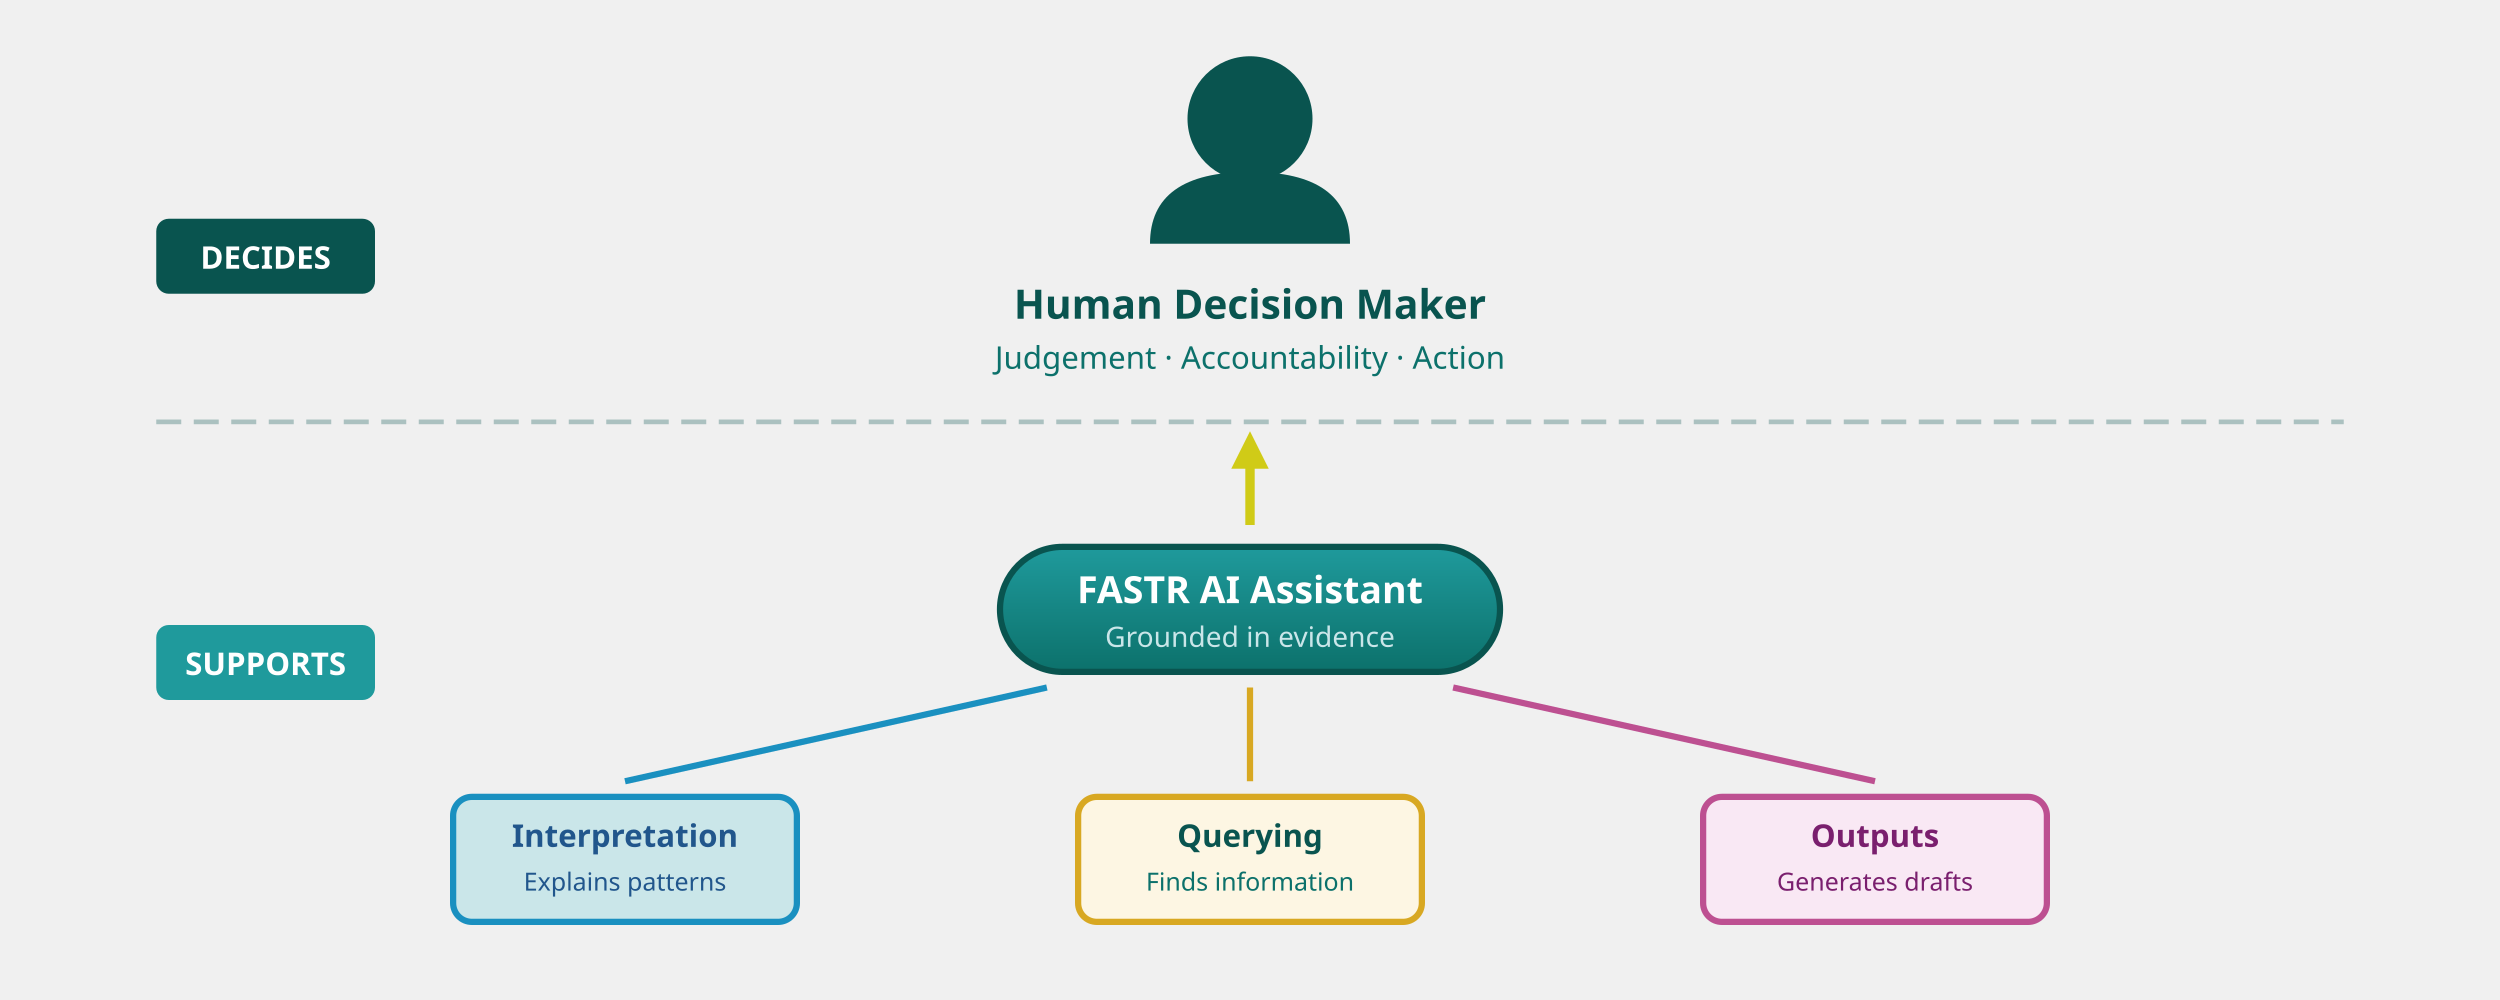
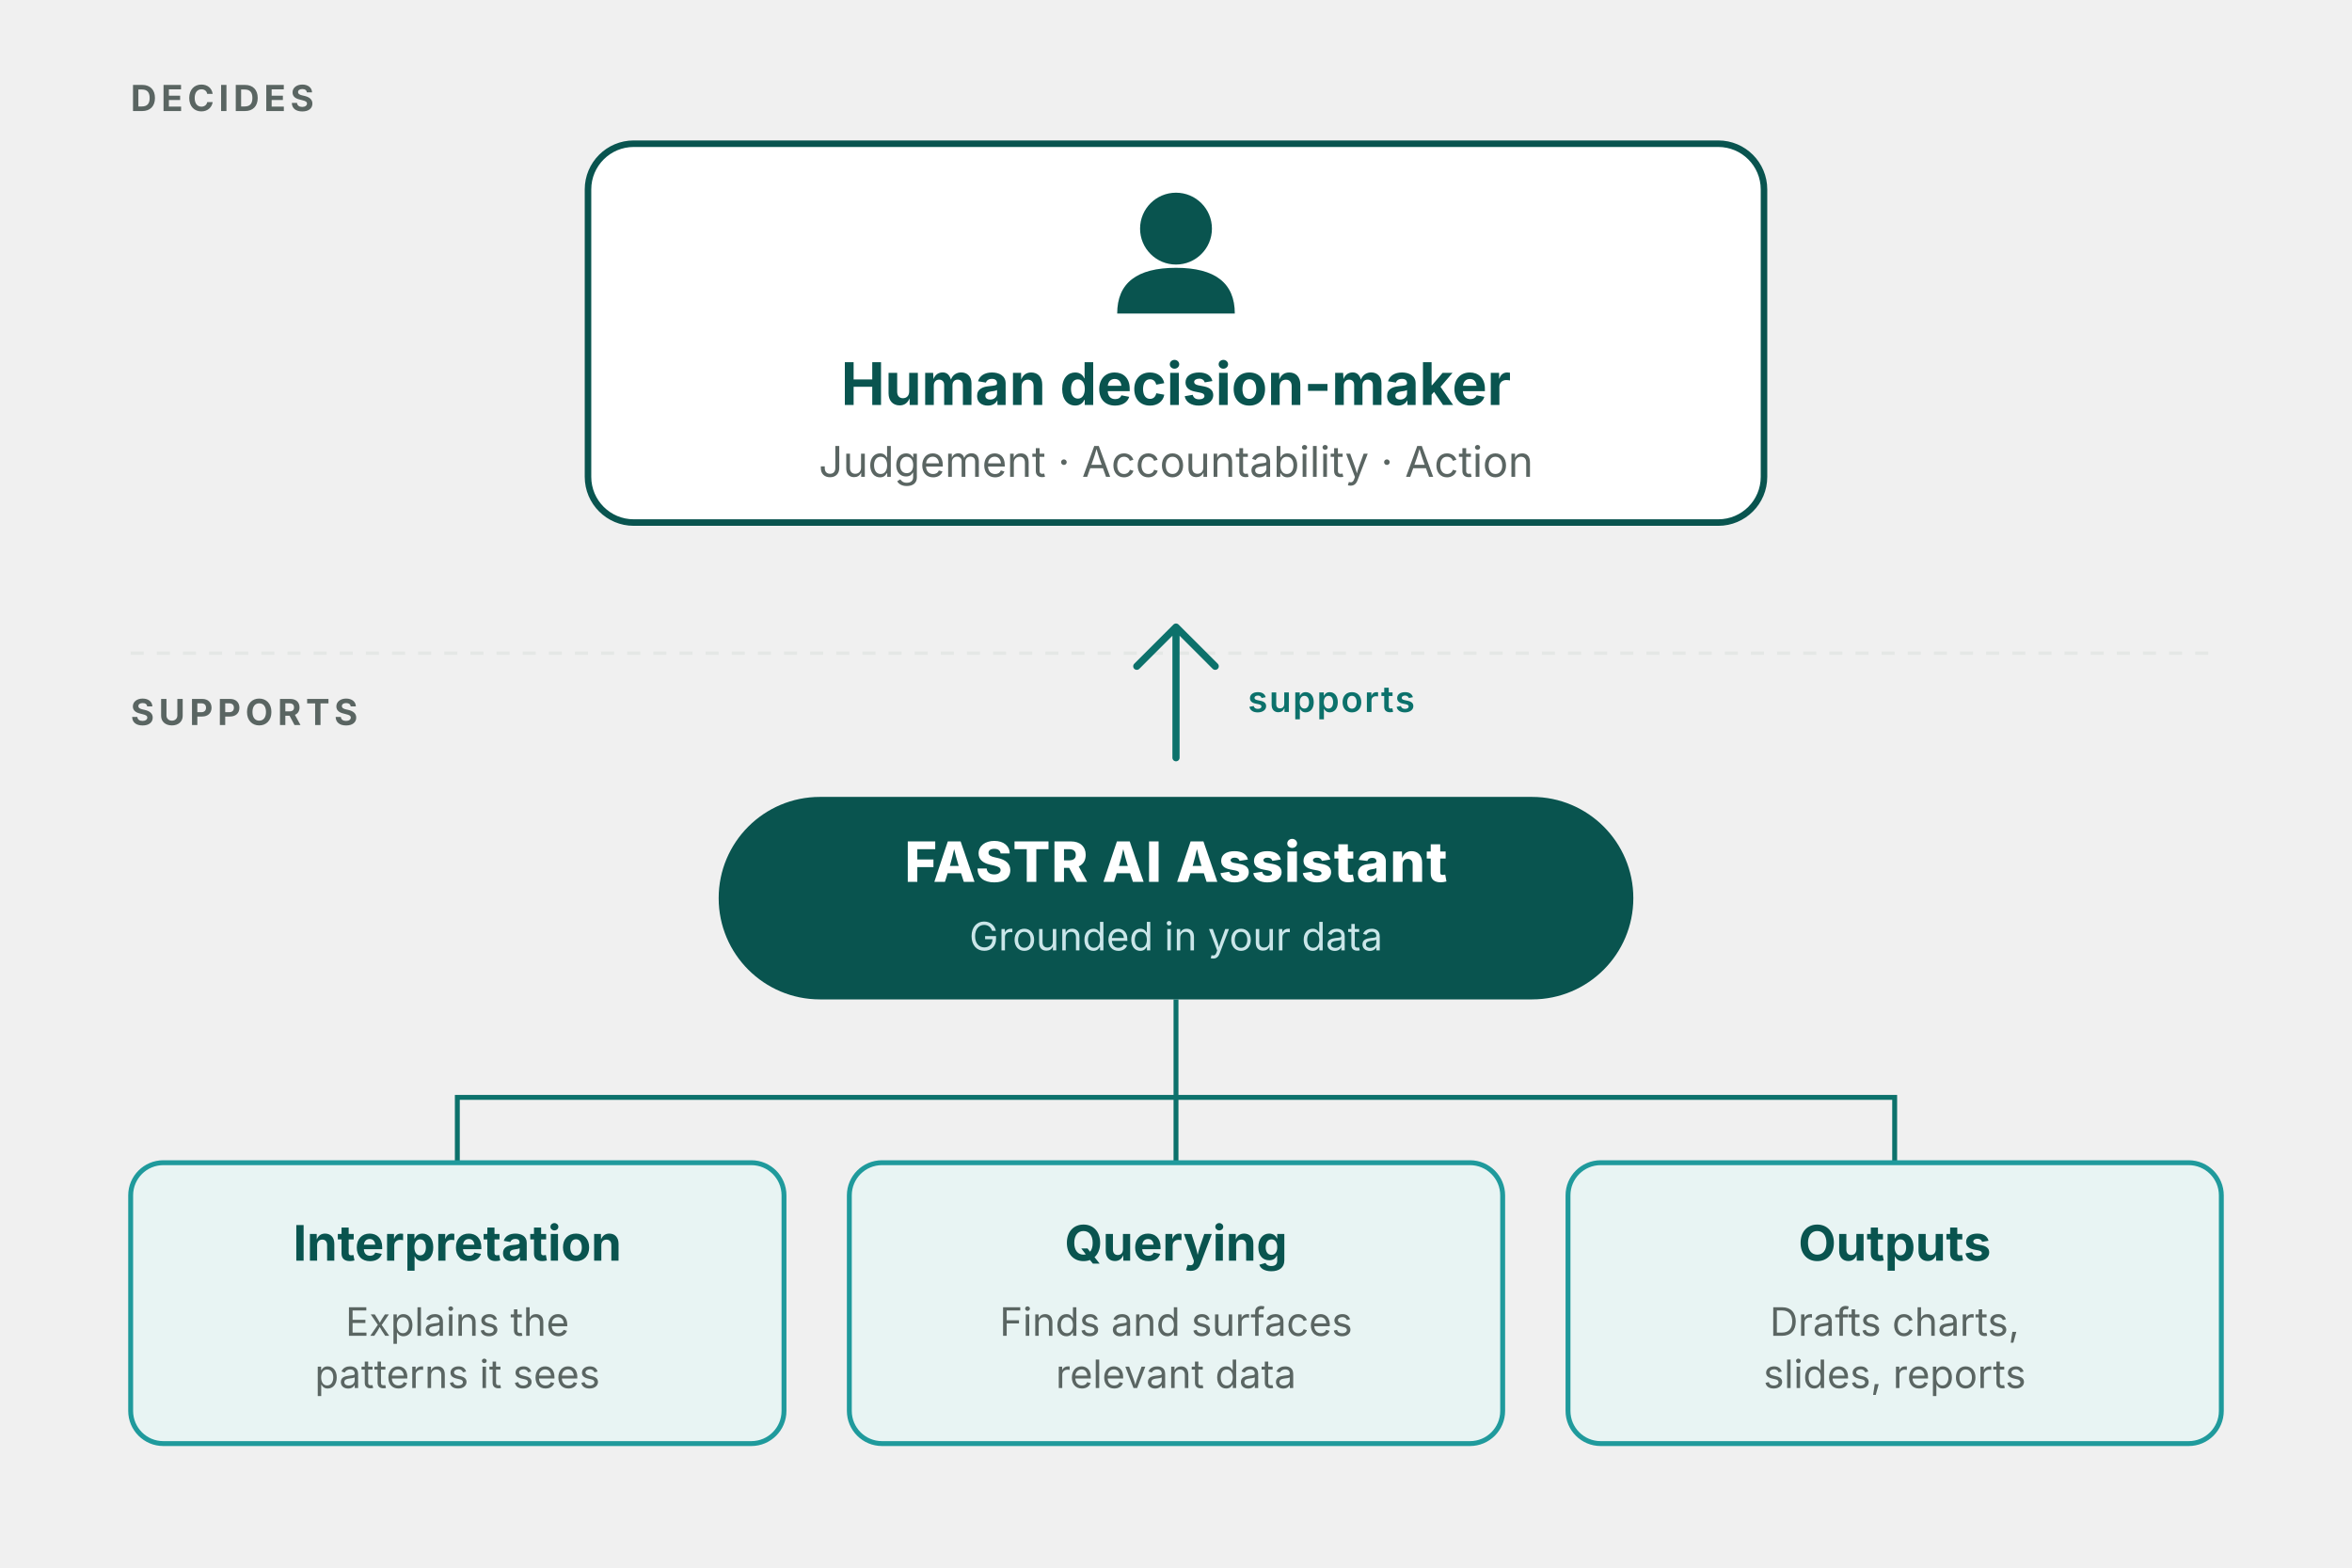
- <svg xmlns="http://www.w3.org/2000/svg" viewBox="0 0 800 320">
-   <defs>
-     <linearGradient id="aiGradient" x1="0%" y1="0%" x2="0%" y2="100%">
-       <stop offset="0%" style="stop-color:#1F9A9C;stop-opacity:1" />
-       <stop offset="100%" style="stop-color:#0C716B;stop-opacity:1" />
-     </linearGradient>
-   </defs>
-   <line x1="50" y1="135" x2="750" y2="135" stroke="#09544F" stroke-width="1.5" stroke-dasharray="8,4" opacity="0.3" />
-   <g transform="translate(50, 70)">
-     <rect x="0" y="0" width="70" height="24" rx="4" fill="#09544F" />
-     <text x="35" y="16" text-anchor="middle" font-family="system-ui, sans-serif" font-size="10" font-weight="600" fill="white">DECIDES</text>
+ <svg xmlns="http://www.w3.org/2000/svg" viewBox="0 0 720 480" font-family="Inter, Helvetica, Arial, sans-serif">
+   <text x="40" y="34" font-size="11" font-weight="700" fill="#5A6562" letter-spacing="1.4">DECIDES</text>
+   <rect x="180" y="44" width="360" height="116" rx="14" fill="#ffffff" stroke="#09544F" stroke-width="2" />
+   <g transform="translate(360, 70)" fill="#09544F">
+     <circle cx="0" cy="0" r="11" />
+     <path d="M-18 26 Q-18 12 0 12 Q18 12 18 26 Z" />
  </g>
-   <g transform="translate(50, 200)">
-     <rect x="0" y="0" width="70" height="24" rx="4" fill="#1F9A9C" />
-     <text x="35" y="16" text-anchor="middle" font-family="system-ui, sans-serif" font-size="10" font-weight="600" fill="white">SUPPORTS</text>
-   </g>
-   <g transform="translate(400, 20)">
-     <circle cx="0" cy="18" r="20" fill="#09544F" />
-     <path d="M-32 58 Q-32 35 0 35 Q32 35 32 58 Z" fill="#09544F" />
-     <text x="0" y="82" text-anchor="middle" font-family="system-ui, sans-serif" font-size="13" font-weight="700" fill="#09544F">Human Decision Maker</text>
-     <text x="0" y="98" text-anchor="middle" font-family="system-ui, sans-serif" font-size="10" fill="#0C716B">Judgement · Accountability · Action</text>
-   </g>
-   <line x1="400" y1="168" x2="400" y2="145" stroke="#D0CB17" stroke-width="3" />
-   <polygon points="400,138 394,150 406,150" fill="#D0CB17" />
-   <g transform="translate(400, 195)">
-     <rect x="-80" y="-20" width="160" height="40" rx="20" fill="url(#aiGradient)" stroke="#09544F" stroke-width="2" />
-     <text x="0" y="-2" text-anchor="middle" font-family="system-ui, sans-serif" font-size="12" font-weight="700" fill="white">FASTR AI Assistant</text>
-     <text x="0" y="12" text-anchor="middle" font-family="system-ui, sans-serif" font-size="9" fill="#CAE6E9">Grounded in evidence</text>
-   </g>
-   <g transform="translate(200, 275)">
-     <rect x="-55" y="-20" width="110" height="40" rx="6" fill="#CAE6E9" stroke="#1A90C0" stroke-width="2" />
-     <text x="0" y="-4" text-anchor="middle" font-family="system-ui, sans-serif" font-size="10" font-weight="600" fill="#21568C">Interpretation</text>
-     <text x="0" y="10" text-anchor="middle" font-family="system-ui, sans-serif" font-size="8" fill="#21568C">Explains patterns</text>
-   </g>
-   <line x1="200" y1="250" x2="335" y2="220" stroke="#1A90C0" stroke-width="2" />
-   <g transform="translate(400, 275)">
-     <rect x="-55" y="-20" width="110" height="40" rx="6" fill="#fdf6e3" stroke="#D8A822" stroke-width="2" />
-     <text x="0" y="-4" text-anchor="middle" font-family="system-ui, sans-serif" font-size="10" font-weight="600" fill="#09544F">Querying</text>
-     <text x="0" y="10" text-anchor="middle" font-family="system-ui, sans-serif" font-size="8" fill="#0C716B">Finds information</text>
-   </g>
-   <line x1="400" y1="250" x2="400" y2="220" stroke="#D8A822" stroke-width="2" />
-   <g transform="translate(600, 275)">
-     <rect x="-55" y="-20" width="110" height="40" rx="6" fill="#f9e8f4" stroke="#BD5091" stroke-width="2" />
-     <text x="0" y="-4" text-anchor="middle" font-family="system-ui, sans-serif" font-size="10" font-weight="600" fill="#7A1F6E">Outputs</text>
-     <text x="0" y="10" text-anchor="middle" font-family="system-ui, sans-serif" font-size="8" fill="#7A1F6E">Generates drafts</text>
-   </g>
-   <line x1="600" y1="250" x2="465" y2="220" stroke="#BD5091" stroke-width="2" />
+   <text x="360" y="124" text-anchor="middle" font-size="18" font-weight="700" fill="#09544F">Human decision-maker</text>
+   <text x="360" y="146" text-anchor="middle" font-size="13" fill="#5A6562">Judgement · Accountability · Action</text>
+   <line x1="40" y1="200" x2="680" y2="200" stroke="#E4E7E5" stroke-width="1" stroke-dasharray="4 4" />
+   <path d="M360 192 V232 M348 204 L360 192 L372 204" fill="none" stroke="#0C716B" stroke-width="2.2" stroke-linecap="round" stroke-linejoin="round" />
+   <text x="382" y="218" font-size="11" font-weight="600" fill="#0C716B" letter-spacing="0.5">supports</text>
+   <text x="40" y="222" font-size="11" font-weight="700" fill="#5A6562" letter-spacing="1.4">SUPPORTS</text>
+   <rect x="220" y="244" width="280" height="62" rx="31" fill="#09544F" />
+   <text x="360" y="270" text-anchor="middle" font-size="17" font-weight="800" fill="#ffffff" letter-spacing="0.3">FASTR AI Assistant</text>
+   <text x="360" y="291" text-anchor="middle" font-size="12" fill="#CAE6E9">Grounded in your data</text>
+   <path d="M360 306 V336 H140 V356 M360 336 H360 V356 M360 336 H580 V356" fill="none" stroke="#0C716B" stroke-width="1.5" />
+   <rect x="40" y="356" width="200" height="86" rx="10" fill="#E8F4F3" stroke="#1F9A9C" stroke-width="1.5" />
+   <text x="140" y="386" text-anchor="middle" font-size="15" font-weight="700" fill="#09544F">Interpretation</text>
+   <text x="140" y="409" text-anchor="middle" font-size="12" fill="#5A6562">Explains the</text>
+   <text x="140" y="425" text-anchor="middle" font-size="12" fill="#5A6562">patterns it sees</text>
+   <rect x="260" y="356" width="200" height="86" rx="10" fill="#E8F4F3" stroke="#1F9A9C" stroke-width="1.5" />
+   <text x="360" y="386" text-anchor="middle" font-size="15" font-weight="700" fill="#09544F">Querying</text>
+   <text x="360" y="409" text-anchor="middle" font-size="12" fill="#5A6562">Finds and surfaces</text>
+   <text x="360" y="425" text-anchor="middle" font-size="12" fill="#5A6562">relevant data</text>
+   <rect x="480" y="356" width="200" height="86" rx="10" fill="#E8F4F3" stroke="#1F9A9C" stroke-width="1.5" />
+   <text x="580" y="386" text-anchor="middle" font-size="15" font-weight="700" fill="#09544F">Outputs</text>
+   <text x="580" y="409" text-anchor="middle" font-size="12" fill="#5A6562">Drafts charts,</text>
+   <text x="580" y="425" text-anchor="middle" font-size="12" fill="#5A6562">slides, reports</text>
</svg>
